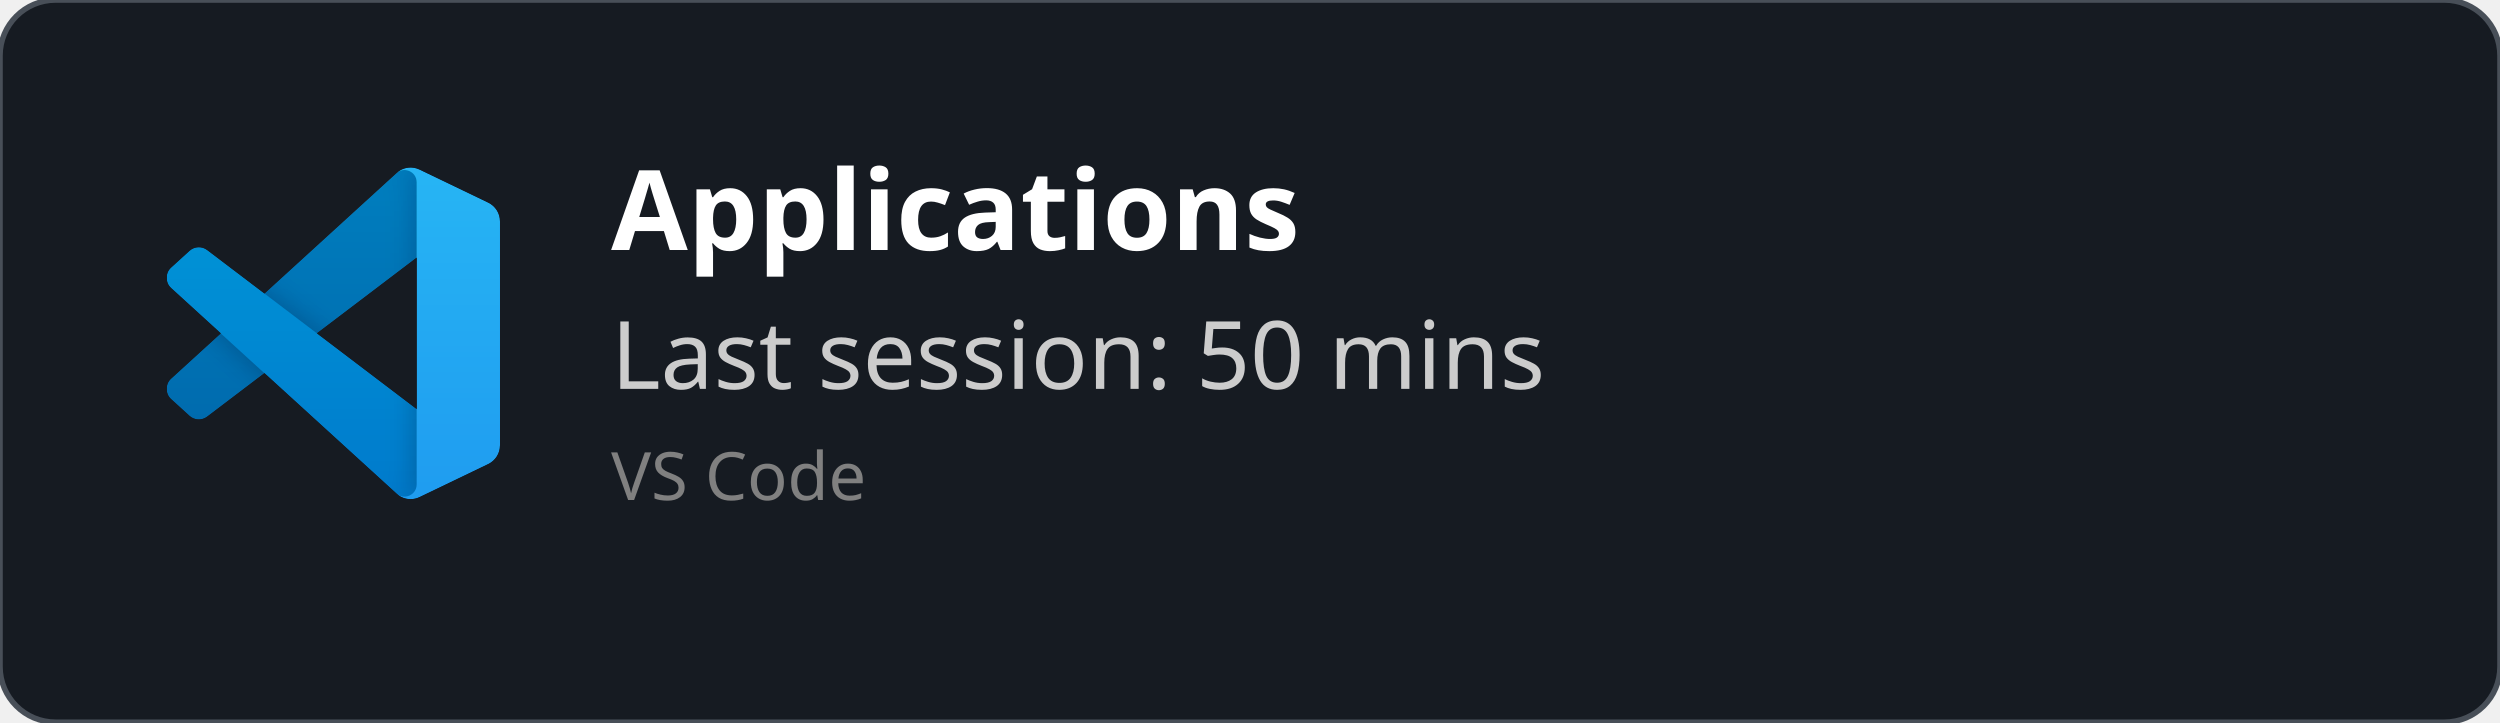
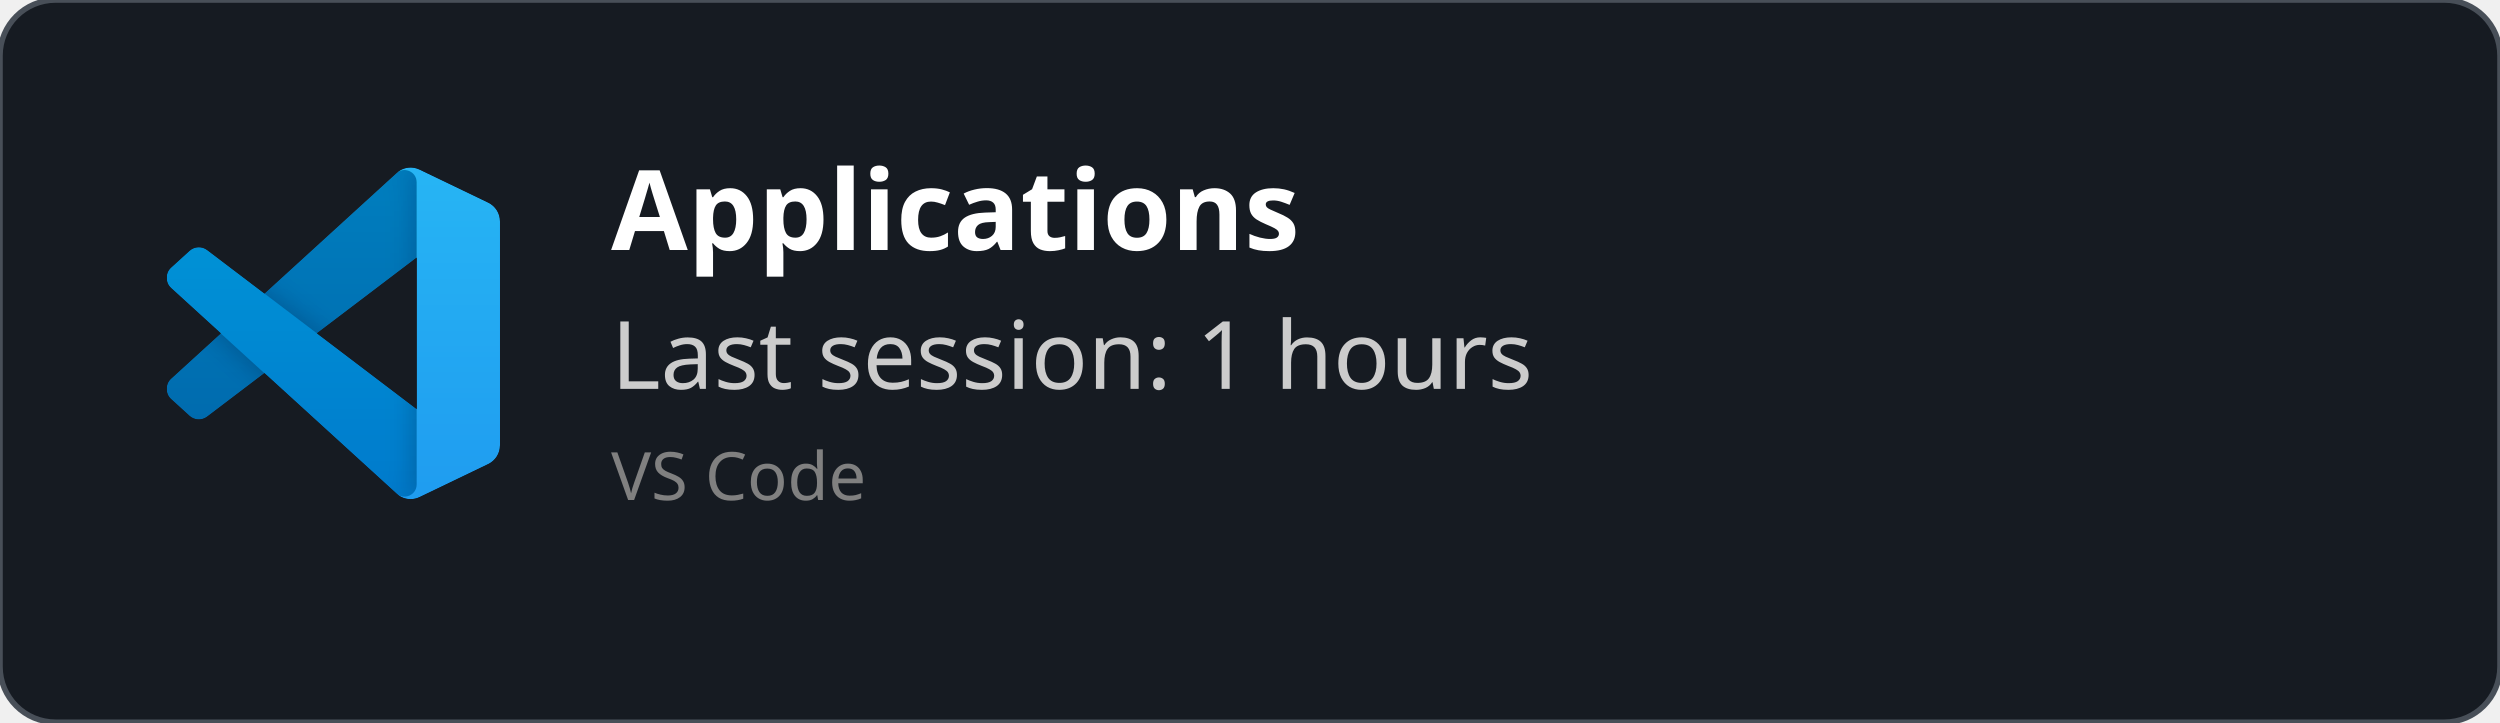
<svg xmlns="http://www.w3.org/2000/svg" width="450" height="130" viewBox="0 0 450 130" fill="none" role="img">
  <style>
    *{
        font-family: 'Segoe UI', Ubuntu, monospace
    }
    </style>
  <defs>
    <clipPath id="horizontalClip" x="20" y="20" width="500" height="200">
      <rect x="90" y="20" width="300" height="50" />
    </clipPath>
  </defs>
  <rect width="450" height="130" fill="rgba(22,27,34)" stroke="#484f58" stroke-width="1" fill-opacity="1" stroke-opacity="1" x="0" y="0" rx="10px" ry="10px">
    </rect>
  <svg width="60" height="60" x="30" y="30" viewBox="0 0 100 100" fill="none" id="vscode">
    <mask id="mask0" mask-type="alpha" maskUnits="userSpaceOnUse" x="0" y="0" width="100" height="100">
      <path fill-rule="evenodd" clip-rule="evenodd" d="M70.912 99.317C72.487 99.931 74.283 99.891 75.873 99.126L96.461 89.22C98.624 88.179 100 85.989 100 83.587V16.413C100 14.011 98.624 11.822 96.461 10.781L75.873 0.874C73.786 -0.13 71.345 0.116 69.513 1.447C69.252 1.637 69.003 1.849 68.769 2.083L29.355 38.041L12.187 25.01C10.589 23.797 8.354 23.896 6.869 25.246L1.363 30.255C-0.453 31.906 -0.455 34.763 1.359 36.417L16.247 50L1.359 63.583C-0.455 65.237 -0.453 68.094 1.363 69.745L6.869 74.754C8.354 76.104 10.589 76.204 12.187 74.99L29.355 61.959L68.769 97.917C69.392 98.541 70.125 99.01 70.912 99.317ZM75.015 27.299L45.109 50L75.015 72.701V27.299Z" fill="white" />
    </mask>
    <g mask="url(#mask0)">
      <path d="M96.461 10.796L75.857 0.876C73.472 -0.273 70.622 0.212 68.75 2.083L1.299 63.583C-0.516 65.237 -0.514 68.094 1.303 69.745L6.813 74.754C8.298 76.104 10.535 76.204 12.134 74.99L93.361 13.37C96.086 11.303 100 13.246 100 16.667V16.427C100 14.027 98.625 11.838 96.461 10.796Z" fill="#0065A9" />
      <g filter="url(#filter0_d)">
        <path d="M96.461 89.204L75.857 99.124C73.472 100.273 70.622 99.788 68.75 97.917L1.299 36.417C-0.516 34.763 -0.514 31.906 1.303 30.255L6.813 25.246C8.298 23.896 10.535 23.796 12.134 25.009L93.361 86.63C96.086 88.697 100 86.754 100 83.333V83.573C100 85.974 98.625 88.162 96.461 89.204Z" fill="#007ACC" />
      </g>
      <g filter="url(#filter1_d)">
        <path d="M75.858 99.126C73.472 100.274 70.622 99.788 68.75 97.917C71.056 100.223 75 98.59 75 95.328V4.672C75 1.41 71.056 -0.223 68.75 2.083C70.622 0.211 73.472 -0.274 75.858 0.874L96.459 10.781C98.623 11.822 100 14.011 100 16.413V83.587C100 85.989 98.623 88.179 96.459 89.22L75.858 99.126Z" fill="#1F9CF0" />
      </g>
      <g style="mix-blend-mode:overlay" opacity="0.25">
        <path fill-rule="evenodd" clip-rule="evenodd" d="M70.851 99.317C72.426 99.931 74.222 99.891 75.812 99.126L96.4 89.22C98.563 88.179 99.939 85.989 99.939 83.587V16.413C99.939 14.011 98.564 11.822 96.4 10.781L75.812 0.874C73.725 -0.13 71.284 0.116 69.453 1.447C69.191 1.637 68.942 1.849 68.708 2.083L29.294 38.041L12.126 25.01C10.528 23.796 8.293 23.896 6.809 25.246L1.302 30.255C-0.513 31.906 -0.515 34.763 1.298 36.417L16.186 50L1.298 63.583C-0.515 65.237 -0.513 68.094 1.302 69.745L6.809 74.754C8.293 76.104 10.528 76.204 12.126 74.99L29.294 61.959L68.708 97.917C69.332 98.54 70.064 99.01 70.851 99.317ZM74.954 27.299L45.048 50L74.954 72.701V27.299Z" fill="url(#paint0_linear)" />
      </g>
    </g>
    <defs>
      <filter id="filter0_d" x="-8.394" y="15.829" width="116.727" height="92.246" filterUnits="userSpaceOnUse" color-interpolation-filters="sRGB">
        <feFlood flood-opacity="0" result="BackgroundImageFix" />
        <feColorMatrix in="SourceAlpha" type="matrix" values="0 0 0 0 0 0 0 0 0 0 0 0 0 0 0 0 0 0 127 0" />
        <feOffset />
        <feGaussianBlur stdDeviation="4.167" />
        <feColorMatrix type="matrix" values="0 0 0 0 0 0 0 0 0 0 0 0 0 0 0 0 0 0 0.25 0" />
        <feBlend mode="overlay" in2="BackgroundImageFix" result="effect1_dropShadow" />
        <feBlend mode="normal" in="SourceGraphic" in2="effect1_dropShadow" result="shape" />
      </filter>
      <filter id="filter1_d" x="60.417" y="-8.076" width="47.917" height="116.151" filterUnits="userSpaceOnUse" color-interpolation-filters="sRGB">
        <feFlood flood-opacity="0" result="BackgroundImageFix" />
        <feColorMatrix in="SourceAlpha" type="matrix" values="0 0 0 0 0 0 0 0 0 0 0 0 0 0 0 0 0 0 127 0" />
        <feOffset />
        <feGaussianBlur stdDeviation="4.167" />
        <feColorMatrix type="matrix" values="0 0 0 0 0 0 0 0 0 0 0 0 0 0 0 0 0 0 0.25 0" />
        <feBlend mode="overlay" in2="BackgroundImageFix" result="effect1_dropShadow" />
        <feBlend mode="normal" in="SourceGraphic" in2="effect1_dropShadow" result="shape" />
      </filter>
      <linearGradient id="paint0_linear" x1="49.939" y1="0.258" x2="49.939" y2="99.742" gradientUnits="userSpaceOnUse">
        <stop stop-color="white" />
        <stop offset="1" stop-color="white" stop-opacity="0" />
      </linearGradient>
    </defs>
  </svg>
  <text x="110" y="45" font-size="20" clip-path="url(#horizontalClip)" font-weight="bold" font-family="Ubuntu" fill="white">
    Applications
    </text>
  <text x="110" y="70" font-size="17px" font-family="Ubuntu" fill="#ccc">
-     Last session: 50 mins
+     Last session: 1 hours
    </text>
  <text x="110" y="90" font-size="12px" font-family="Ubuntu" fill="grey">
    VS Code
    </text>
</svg>
